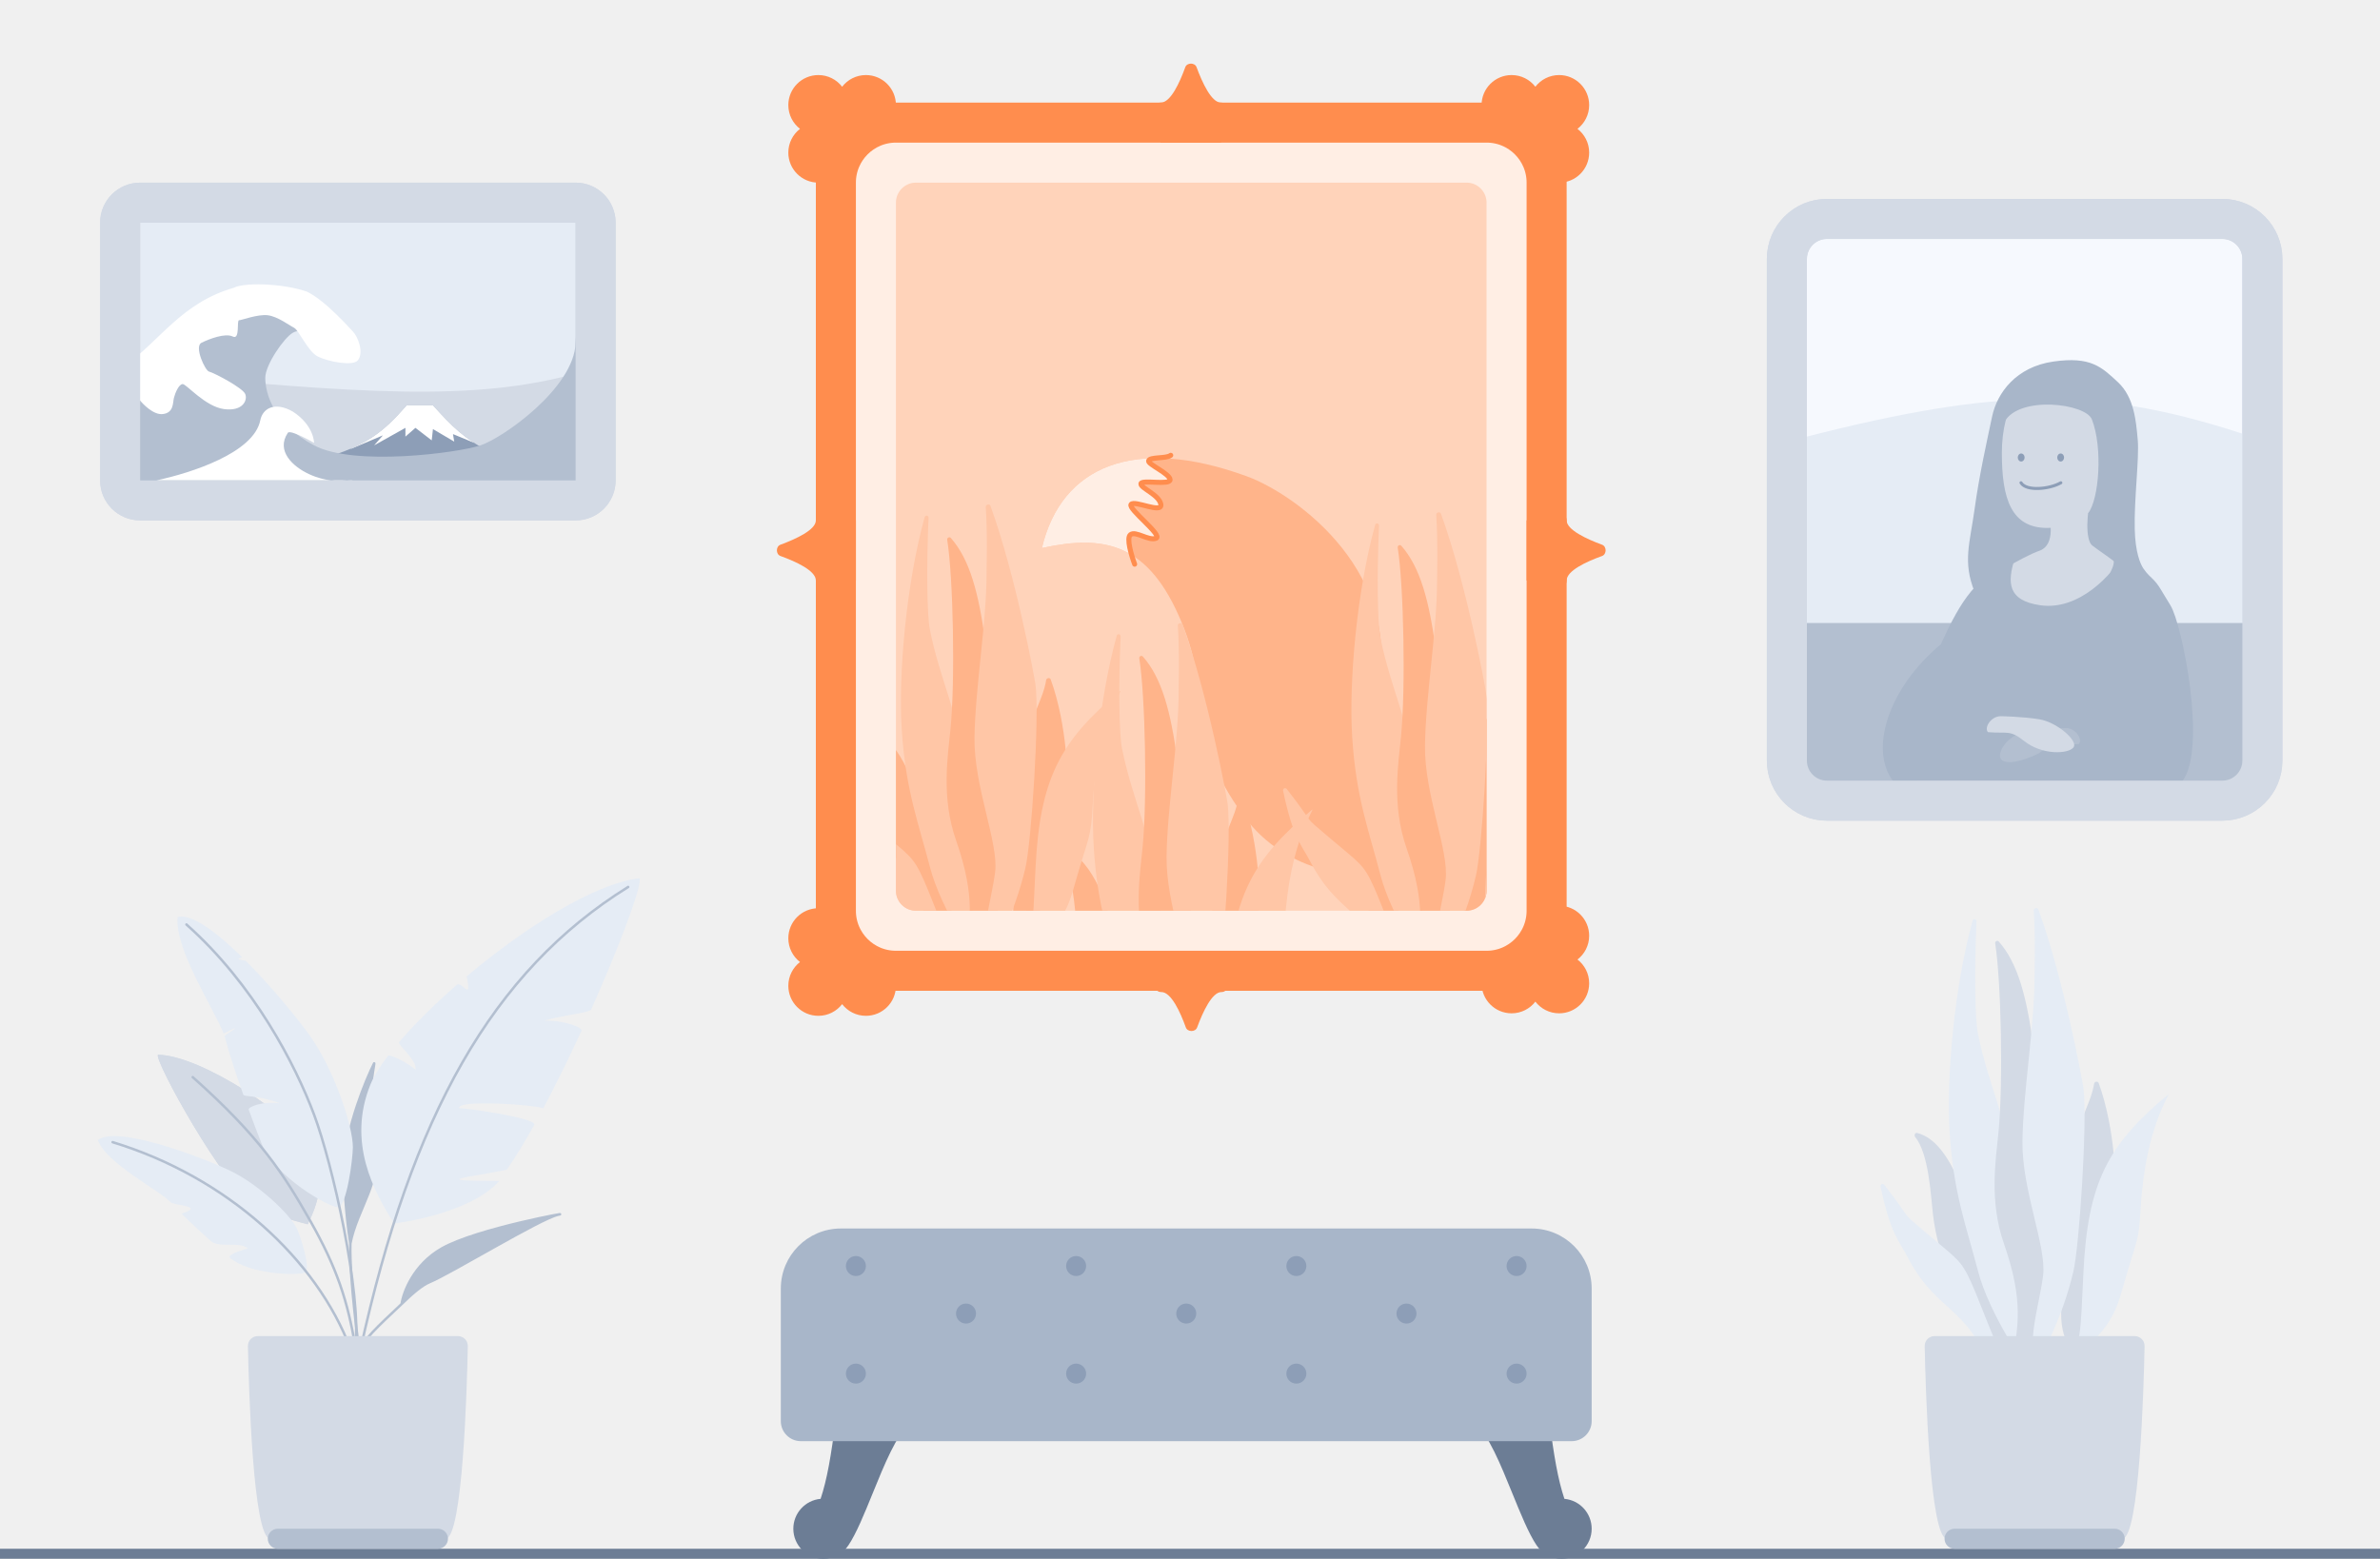
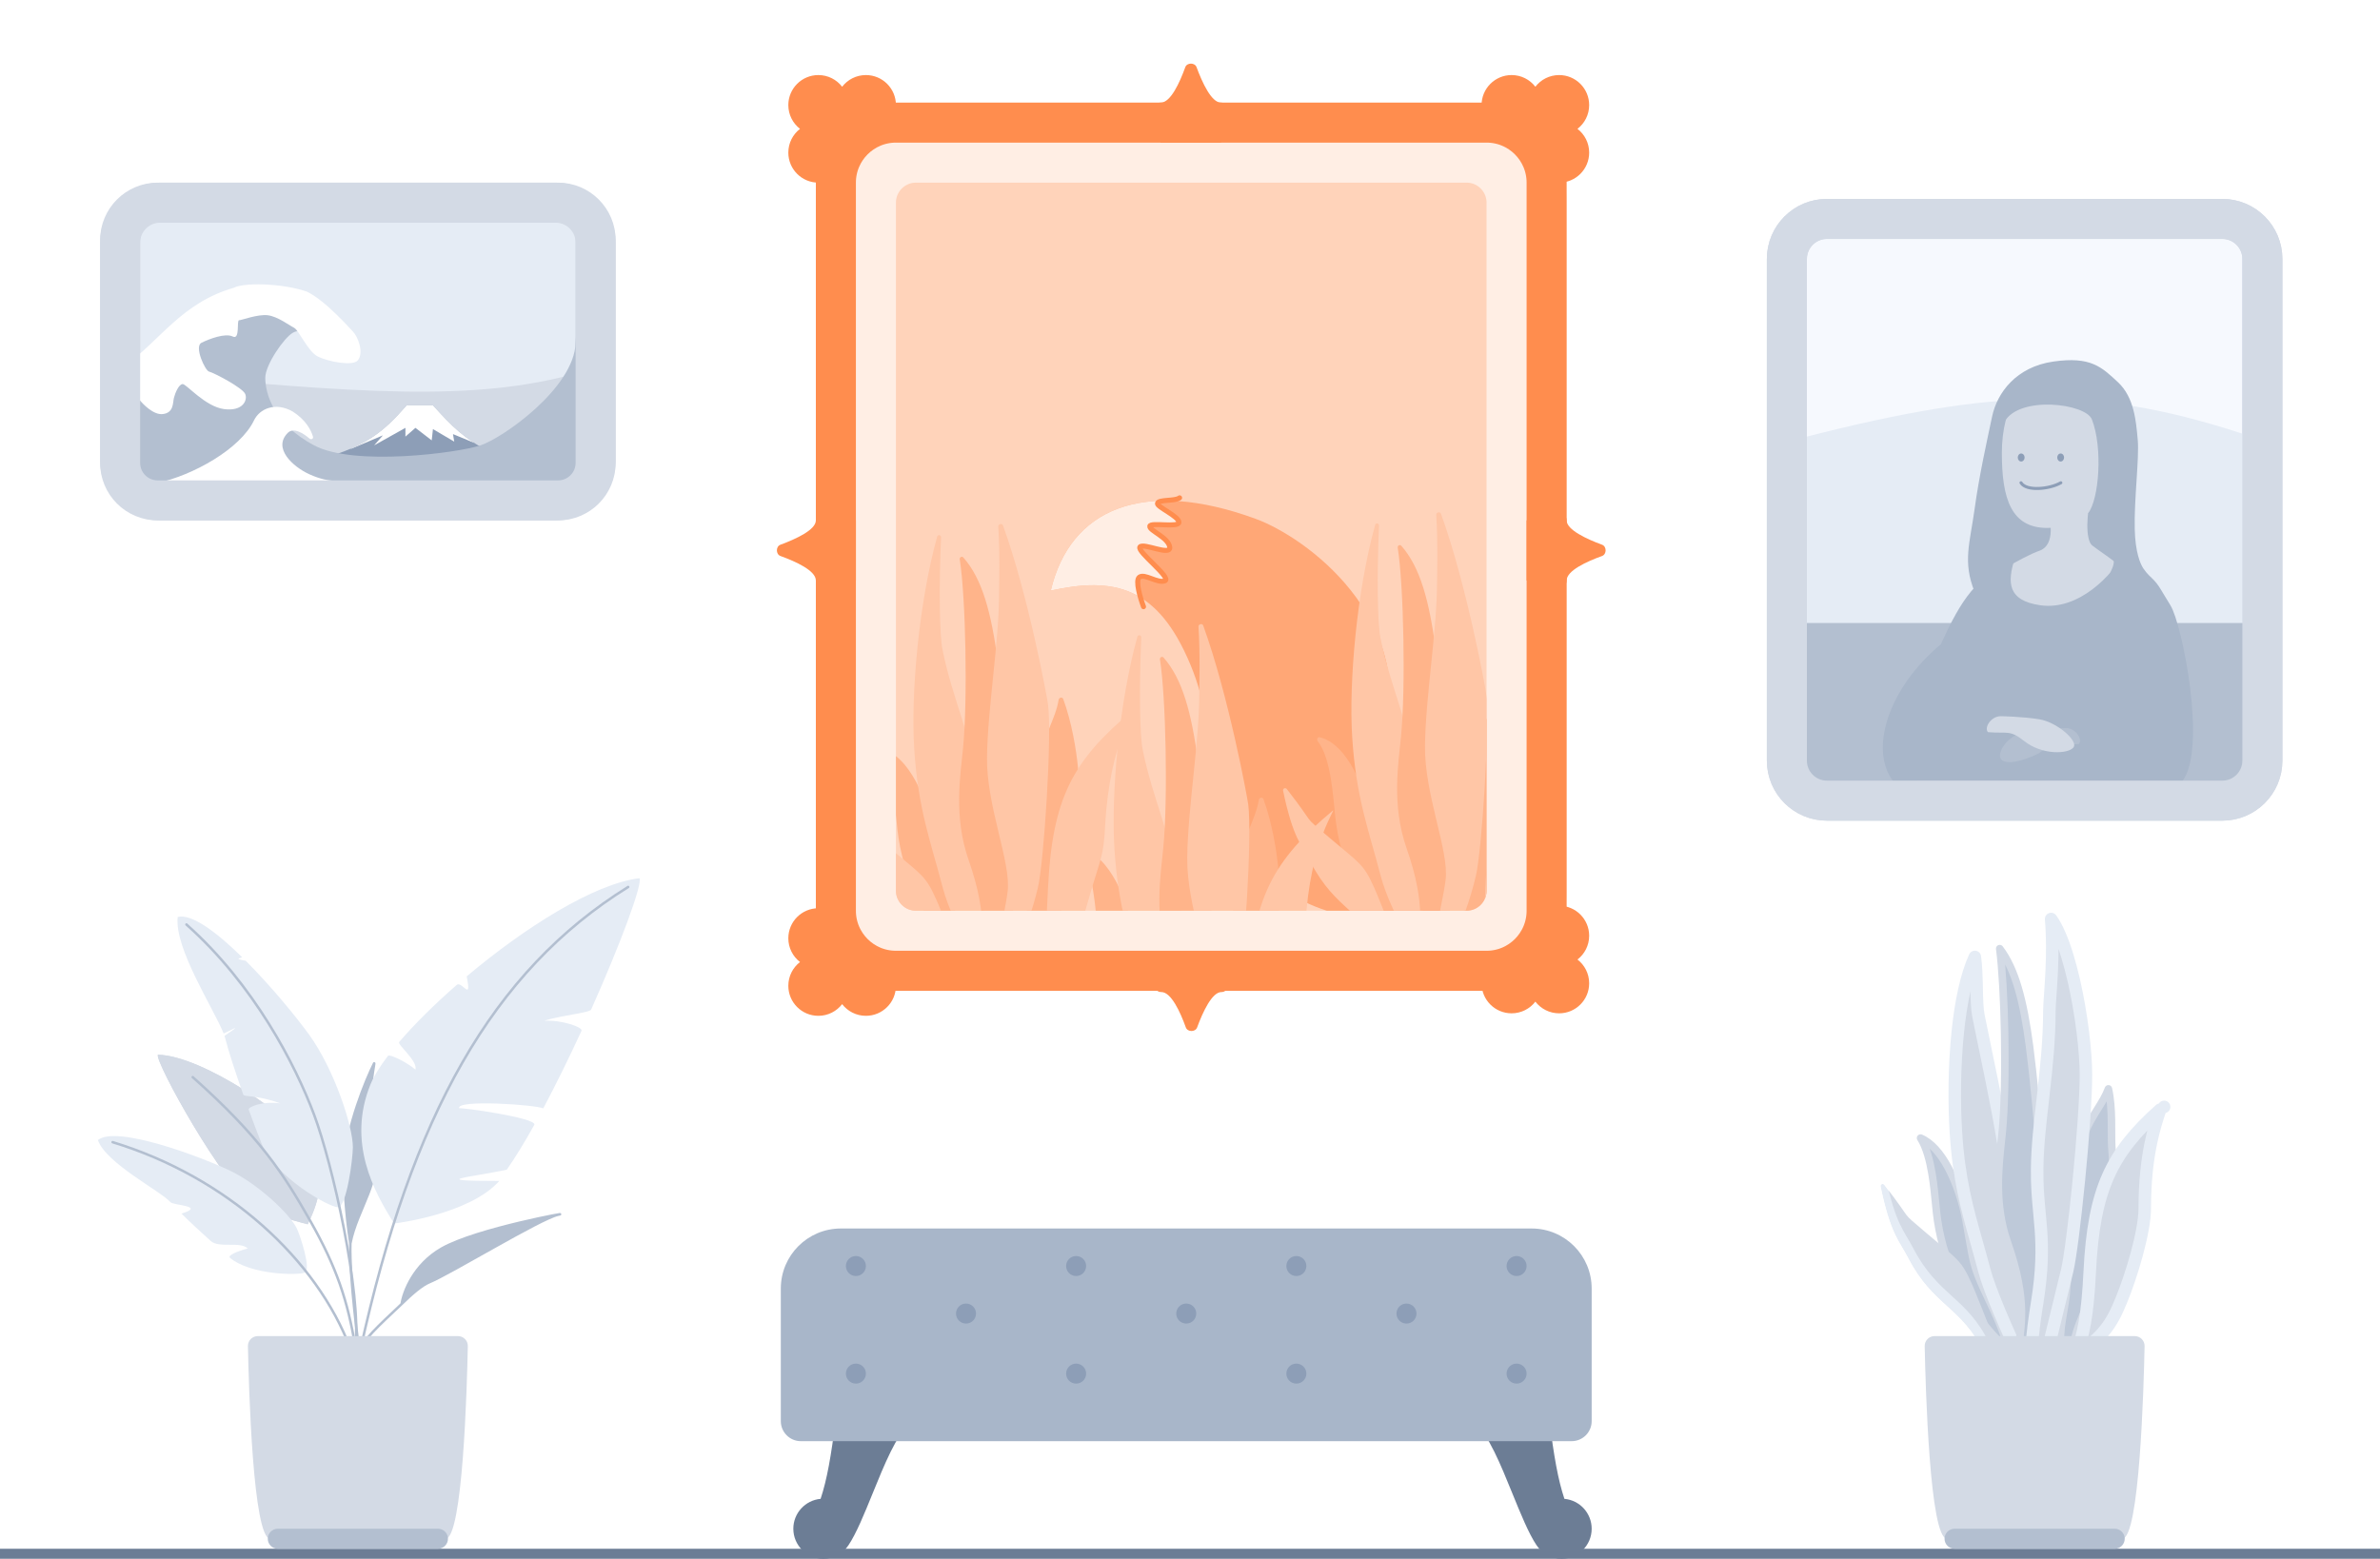
<svg xmlns="http://www.w3.org/2000/svg" width="951" height="623" viewBox="0 0 951 623" fill="none">
+   <rect width="951" height="623" fill="white" />
  <path fill-rule="evenodd" clip-rule="evenodd" d="M363.5 569L334 567C332.053 582.214 330.471 591.294 327.898 599.05C321.787 599.606 317 604.744 317 611C317 617.627 322.373 623 329 623C333.176 623 336.853 620.867 339.003 617.632L339.004 617.633C342.172 612.913 345.383 605.014 348.7 596.854C353.365 585.376 358.24 573.384 363.5 569Z" fill="#6C7D95" />
  <path fill-rule="evenodd" clip-rule="evenodd" d="M589.5 569L619 567C620.947 582.214 622.529 591.294 625.102 599.05C631.213 599.606 636 604.744 636 611C636 617.627 630.627 623 624 623C619.824 623 616.147 620.867 613.997 617.632L613.996 617.633C610.828 612.913 607.617 605.014 604.3 596.854C599.635 585.376 594.76 573.384 589.5 569Z" fill="#6C7D95" />
  <path d="M312 515C312 501.745 322.745 491 336 491H612C625.255 491 636 501.745 636 515V568C636 572.418 632.418 576 628 576H320C315.582 576 312 572.418 312 568V515Z" fill="#A8B6C9" />
  <circle cx="342" cy="506" r="4" fill="#8D9EB7" />
  <circle cx="386" cy="525" r="4" fill="#8D9EB7" />
  <circle cx="342" cy="549" r="4" fill="#8D9EB7" />
  <circle cx="606" cy="506" r="4" fill="#8D9EB7" />
  <circle cx="606" cy="549" r="4" fill="#8D9EB7" />
  <circle cx="430" cy="506" r="4" fill="#8D9EB7" />
  <circle cx="474" cy="525" r="4" fill="#8D9EB7" />
  <circle cx="430" cy="549" r="4" fill="#8D9EB7" />
  <circle cx="518" cy="506" r="4" fill="#8D9EB7" />
  <circle cx="562" cy="525" r="4" fill="#8D9EB7" />
  <circle cx="518" cy="549" r="4" fill="#8D9EB7" />
  <rect x="714" y="87.5" width="190" height="232.5" rx="16" fill="#F6F9FE" stroke="#D3DAE5" stroke-width="16" />
  <path d="M720 175C798.837 154.781 838.846 153.843 901 175V316H720V175Z" fill="#E5ECF5" />
  <rect x="720" y="249" width="181" height="67" fill="#B3BFD0" />
  <path d="M789 203.5C790.841 190 794 176 796 166.5C798 157 805.596 146.629 820.5 144.5C835.404 142.371 839.744 146.667 846.284 152.75C852.823 158.833 853.528 168.441 854.192 175.743C854.856 183.046 852.701 199.646 853 211.563C853.229 220.69 855.187 225.313 856.437 227.188C857.687 229.063 860.687 232.313 860.687 232.313L846.284 230.188L811.001 231.556L807.96 234.598C804.512 242.912 800.051 260.147 800.051 262.58C800.051 265.014 793.842 248.485 789 236.5C784.158 224.515 787.158 217 789 203.5Z" fill="#A8B6C9" />
  <path d="M866 312.5H766L788.115 243.554C790.304 236.73 794.762 230.83 800.948 227.211C805.865 224.335 811.596 221.218 815.25 220C821.25 217.5 819.43 207.93 818.125 203.875L836 198.125C833.572 204.412 833.25 215.875 836 218C842.905 223.336 851.274 227.3 852.76 235.899L866 312.5Z" fill="#D3DAE5" />
  <path d="M815.268 241.909C802 240 802.125 232.625 805 223.375C789.5 231 784 239 775.5 257.5C754 275.5 747 300 756.5 312.25H872C882 299.5 872 249.5 867.25 241.909C862.5 234.319 862.75 233.5 858 229.375C853.25 225.25 848.375 221.75 848.375 221.75C844.125 229.417 830.858 244.153 815.268 241.909Z" fill="#A8B6C9" />
  <path d="M810.037 292.25C816.912 291.125 825.537 291 825.537 291C829.412 291 832.287 295.5 830.662 297.375C822.912 298 820.309 296.598 814.625 301.125C803.759 306.263 799.125 305 799.125 302C799.125 299 803.162 293.375 810.037 292.25Z" fill="#B3BFD0" />
  <path d="M814.969 287.5C808.094 286.375 799.469 286.25 799.469 286.25C795.594 286.25 792.719 290.75 794.344 292.625C802.094 293.25 803.066 291.598 808.75 296.125C816.018 301.913 826.406 301.375 828.5 298.75C830.594 296.125 821.844 288.625 814.969 287.5Z" fill="#D3DAE5" />
  <path d="M848.235 178.312C848.235 196.792 832.237 211 818 211C803.763 211 799.899 199.556 799.899 181.076C799.899 162.596 808.219 147.76 822.456 147.76C836.693 147.76 848.235 159.832 848.235 178.312Z" fill="#D3DAE5" />
  <path d="M835.875 167.625C833.375 161.25 807 158 801 168.5L802.789 156.125L812.978 148.392L825.753 146.719L837.767 150.521L849.021 165.098L851.606 183.347L850.688 210.5L855.408 233.077C855.408 233.077 840.581 255.509 830.011 252.695C837.007 246.004 839.75 236.5 844 227.125C844 227.125 848.5 219.469 834.359 205.133C838.75 199.625 840.3 178.909 835.875 167.625Z" fill="#A8B6C9" />
  <ellipse cx="807.625" cy="182.854" rx="1.369" ry="1.604" fill="#8D9EB7" />
  <ellipse cx="823.395" cy="182.854" rx="1.369" ry="1.604" fill="#8D9EB7" />
  <path d="M808.065 192.632C807.89 192.345 807.516 192.254 807.229 192.429C806.942 192.604 806.851 192.978 807.025 193.265L808.065 192.632ZM823.777 193.477C824.069 193.31 824.17 192.939 824.003 192.647C823.837 192.355 823.465 192.254 823.173 192.421L823.777 193.477ZM807.025 193.265C807.667 194.32 808.809 194.983 810.124 195.371C811.446 195.762 813.017 195.896 814.634 195.838C817.86 195.721 821.411 194.829 823.777 193.477L823.173 192.421C821.015 193.654 817.666 194.511 814.59 194.622C813.056 194.678 811.626 194.546 810.468 194.205C809.303 193.861 808.487 193.327 808.065 192.632L807.025 193.265Z" fill="#8D9EB7" />
  <rect x="714" y="87.5" width="190" height="232.5" rx="16" stroke="#D3DAE5" stroke-width="16" />
  <rect x="342" y="57" width="268" height="323" rx="24" fill="#FFD3BA" stroke="#FFEEE4" stroke-width="32" />
  <rect x="334" y="49" width="284" height="339" rx="24" stroke="#FF8D4E" stroke-width="16" />
  <path d="M326 208C326 201.875 342 208 342 208V232C342 232 326 238.375 326 232C326 228.083 318.022 224.448 311.871 222.228C309.954 221.537 309.94 218.416 311.852 217.711C318.005 215.442 326 211.769 326 208Z" fill="#FF8D4E" />
  <path d="M626 208C626 201.875 610 208 610 208V232C610 232 626 238.375 626 232C626 228.083 633.978 224.448 640.129 222.228C642.046 221.537 642.06 218.416 640.148 217.711C633.995 215.442 626 211.769 626 208Z" fill="#FF8D4E" />
  <path d="M488.056 396.5C494.181 396.5 488.056 380.5 488.056 380.5H464.056C464.056 380.5 457.681 396.5 464.056 396.5C467.973 396.5 471.608 404.478 473.828 410.629C474.519 412.546 477.64 412.56 478.345 410.648C480.614 404.495 484.287 396.5 488.056 396.5Z" fill="#FF8D4E" />
  <path d="M487.833 41C493.958 41 487.833 57 487.833 57L463.833 57C463.833 57 457.458 41 463.833 41C467.75 41 471.385 33.022 473.605 26.871C474.297 24.954 477.417 24.94 478.122 26.852C480.391 33.005 484.065 41 487.833 41Z" fill="#FF8D4E" />
  <path fill-rule="evenodd" clip-rule="evenodd" d="M346 54C352.627 54 358 48.627 358 42C358 35.373 352.627 30 346 30C342.134 30 338.695 31.828 336.5 34.668C334.305 31.828 330.866 30 327 30C320.373 30 315 35.373 315 42C315 45.866 316.828 49.305 319.668 51.5C316.828 53.695 315 57.134 315 61C315 67.627 320.373 73 327 73C333.627 73 339 67.627 339 61C339 60.641 338.984 60.285 338.953 59.933C341.599 58.733 343.733 56.599 344.933 53.953C345.285 53.984 345.641 54 346 54Z" fill="#FF8D4E" />
  <path fill-rule="evenodd" clip-rule="evenodd" d="M604 54C597.373 54 592 48.627 592 42C592 35.373 597.373 30 604 30C607.866 30 611.305 31.828 613.5 34.668C615.695 31.828 619.134 30 623 30C629.627 30 635 35.373 635 42C635 45.866 633.172 49.305 630.332 51.5C633.172 53.695 635 57.134 635 61C635 67.627 629.627 73 623 73C616.373 73 611 67.627 611 61C611 60.641 611.016 60.285 611.047 59.933C608.401 58.733 606.267 56.599 605.067 53.953C604.715 53.984 604.359 54 604 54Z" fill="#FF8D4E" />
  <path fill-rule="evenodd" clip-rule="evenodd" d="M604 381C597.373 381 592 386.373 592 393C592 399.627 597.373 405 604 405C607.866 405 611.305 403.172 613.5 400.332C615.695 403.172 619.134 405 623 405C629.627 405 635 399.627 635 393C635 389.134 633.172 385.695 630.332 383.5C633.172 381.305 635 377.866 635 374C635 367.373 629.627 362 623 362C616.373 362 611 367.373 611 374C611 374.359 611.016 374.715 611.047 375.067C608.401 376.267 606.267 378.401 605.067 381.047C604.715 381.016 604.359 381 604 381Z" fill="#FF8D4E" />
  <path fill-rule="evenodd" clip-rule="evenodd" d="M346 382C352.627 382 358 387.373 358 394C358 400.627 352.627 406 346 406C342.134 406 338.695 404.172 336.5 401.332C334.305 404.172 330.866 406 327 406C320.373 406 315 400.627 315 394C315 390.134 316.828 386.695 319.668 384.5C316.828 382.305 315 378.866 315 375C315 368.373 320.373 363 327 363C333.627 363 339 368.373 339 375C339 375.359 338.984 375.715 338.953 376.067C341.599 377.267 343.733 379.401 344.933 382.047C345.285 382.016 345.641 382 346 382Z" fill="#FF8D4E" />
-   <rect x="48" y="81" width="190" height="119" rx="8" fill="#E5ECF5" stroke="#D3DAE5" stroke-width="16" />
+   <rect x="48" y="81" width="190" height="119" rx="16" fill="#E5ECF5" stroke="#D3DAE5" stroke-width="16" />
  <path d="M56 149C142.932 157.133 189.638 160.804 231 149V192H56V149Z" fill="#D3DAE5" />
  <path d="M162.5 162C153.018 172.909 146.644 177.419 133 182V185H197L196.5 181C185.259 175.278 180.786 170.565 173 162H162.5Z" fill="#8D9EB7" />
  <mask id="mask0" mask-type="alpha" maskUnits="userSpaceOnUse" x="133" y="162" width="64" height="23">
    <path d="M162.5 162C153.018 172.909 146.644 177.419 133 182V185H197L196.5 181C185.259 175.278 180.786 170.565 173 162H162.5Z" fill="#8D9EB7" />
  </mask>
  <g mask="url(#mask0)">
    <path d="M153 174L140 179.5L161.5 160.5H174L189.5 177L181 173.5L181.5 176.5L173 171.5L172.5 176L166 171L162 174.5V171L149.5 178L153 174Z" fill="white" />
  </g>
  <path d="M106 116.5C89.2 118.1 65.333 136.167 55.5 145L52.5 196.5H238.5V145C235.833 136.333 230.4 122.6 230 137C229.5 155 201 175 192 178C183 181 141.5 186.5 125.5 178C109.5 169.5 106 157.5 106 151C106 145.8 113.5 135 117 133C120.5 131 123.395 134.053 125.5 137C128 140.5 127.5 140 135.5 140C141.9 140 139.167 135 138 130C134.333 124.833 122.8 114.9 106 116.5Z" fill="#B3BFD0" />
  <path d="M65 165.5C61.4 165.9 57.167 161.667 55.5 159.5L49.5 146.5C64 136.167 72.5 121 93.5 115C97 113 112 113 122.5 116.5C130 120 140.151 131.651 141 132.5C143 134.5 145.5 140.875 143 144C141 146.5 131 144.5 127 142.5C123 140.5 119.5 132 117.5 131C115.5 130 111 126.5 107 126C103 125.5 96.5 128 95.5 128C94.5 128 96 136 93 134.5C90 133 83.5 135.5 80.5 137C77.5 138.5 81.966 148.117 83.5 148.5C85.5 149 97 155 98 157.5C99 160 97 164.5 89.5 163.5C82 162.5 74.5 153.5 73 153.5C71.5 153.5 70 157 69.5 159C69 161 69.5 165 65 165.5Z" fill="white" />
-   <path d="M62.5 192C76.5 189 101.407 180.967 104 168C105 163 110 160.5 117 164.5C125.5 170 125.5 177 125.5 177C125.5 177 116 171.5 115 173C110.192 180.212 117 186.5 123.5 189.5C126.851 191.046 129.82 191.731 132.337 192H138.634C139.69 191.924 140.487 191.872 141 192H138.634C137.075 192.113 134.949 192.28 132.337 192H62.5Z" fill="white" />
-   <rect x="48" y="81" width="190" height="119" rx="8" stroke="#D3DAE5" stroke-width="16" />
+   <path d="M101.5 168C96 179.5 77 190 63 193L139 192.5C137.5 191.5 132.681 193.737 123.5 189.5C117 186.5 108.871 179.129 115 173C117.366 170.634 121.331 173.294 123.652 175.267C124.344 175.855 125.312 175.38 125.056 174.509C124.312 171.976 122.322 167.944 117 164.5C110 160.5 103.7 163.4 101.5 168Z" fill="white" />
+   <rect x="48" y="81" width="190" height="119" rx="15" stroke="#D3DAE5" stroke-width="16" />
  <rect y="619" width="951" height="4" fill="#6C7D95" />
  <path d="M149.5 425C146.299 431.403 138.5 450 137.5 466C137.311 469.016 138 484.5 140 497C142.5 483.5 153.424 470.617 149 458.5C144.886 447.232 150 424 149.5 425Z" fill="#B3BFD0" />
  <path d="M143.5 539.5C143.5 539.5 139.562 511 140 497M140 497C138 484.5 137.311 469.016 137.5 466C138.5 450 146.299 431.403 149.5 425C150 424 144.886 447.232 149 458.5C153.424 470.617 142.5 483.5 140 497Z" stroke="#B3BFD0" stroke-linecap="round" stroke-linejoin="round" />
  <path d="M157.5 489C149.167 476 138.744 456.396 148 433.5C149.331 430.209 151.749 426.3 155.017 422C155.647 421.171 162.5 424.5 166 427.5C167 424 158.629 417.483 159.5 416.466C165.681 409.253 173.715 401.303 182.666 393.5C185 392.5 188.5 400.5 186.5 390.214C209.465 370.862 237.332 353.202 255.5 351C256.888 353.081 248.074 376.9 236.209 403.5C235.617 404.827 223 406 217.5 408C224 407.5 233.048 410.496 232.355 412C227.472 422.596 222.234 433.312 217.076 443C214.047 441.532 181.953 439.344 183.493 442.983C183.562 442.468 214.063 446.679 213.538 449.5C209.696 456.398 205.955 462.562 202.5 467.5C188.5 470.5 169.5 472 199.5 472C187.5 485.5 157.5 489 157.5 489Z" fill="#E5ECF5" />
  <path d="M124.651 459.178C118.242 447.216 80.709 421.746 63.082 421.564C61.77 424.139 89.227 473.941 101.601 481.996C106.495 485.183 122.961 489.315 122.961 489.315C126.576 481.895 130.896 470.832 124.651 459.178Z" fill="#D3DAE5" />
  <path d="M124.651 459.178C118.242 447.216 80.709 421.746 63.082 421.564C61.77 424.139 89.227 473.941 101.601 481.996C106.495 485.183 122.961 489.315 122.961 489.315C126.576 481.895 130.896 470.832 124.651 459.178Z" fill="#D3DAE5" />
  <path d="M135 482.5C131.5 482.5 109.9 470.5 104.5 457C103.133 453.582 101.299 448.763 99.376 443.5C99.016 442.514 104.5 440 112 441C102.5 437.5 97.573 438.505 97.217 437.5C94.209 429.012 91.328 420.313 90 415C89.923 414.694 89.823 414.36 89.7 414C99.376 407.5 89.469 413.352 89.329 413C85.452 403.201 69.607 379.033 71 366.5C76.575 365.046 86.614 372.638 96.675 382.5C97 383 92.5 383 98.189 384C108.37 394.201 118.345 406.381 123.5 413.5C133.462 427.257 141 450 141 458.5C141 463.028 138.5 482.5 135 482.5Z" fill="#E5ECF5" />
  <path d="M68.147 480.507C64.173 476.011 42.325 464.954 39.119 455.657C46.424 449.677 79.585 462.048 91.724 467.788C103.241 473.233 115.868 485.367 118.565 490.889C120.001 493.831 124.384 507.359 121.871 508.586C119.358 509.813 100.042 509.589 91.882 502.711C90.781 501.783 95 500 99 499C96 496 87.552 499 84.214 496C80.262 492.449 75.934 488.436 72.5 485.039C82.5 482 69.262 481.768 68.147 480.507Z" fill="#E5ECF5" />
  <path d="M251 354.5C196.559 388.346 164.5 446 144 539.5" stroke="#B3BFD0" stroke-linecap="round" stroke-linejoin="round" />
  <path d="M142 538.5C144.5 516.667 132.812 465 125.5 445.5C118 425.5 101.5 393.5 74.5 369.5" stroke="#B3BFD0" stroke-linecap="round" stroke-linejoin="round" />
  <path d="M142 538.5C139 520 134.5 506.5 124 488C113.457 469.424 104 454.5 77 430.5" stroke="#B3BFD0" stroke-linecap="round" stroke-linejoin="round" />
  <path d="M45 456.5C91 470.5 126.664 503.56 140 539" stroke="#B3BFD0" stroke-linecap="round" stroke-linejoin="round" />
  <path d="M223 485.5C216 487 180 509 171.5 512.5C168.706 513.651 164.69 517.036 160.5 521.157C161.167 516.438 165.3 505.4 176.5 499C190.5 491 230 484 223 485.5Z" fill="#B3BFD0" />
  <path d="M144.5 538.5C145.482 534.687 156.31 525.279 160.5 521.157M160.5 521.157C164.69 517.036 168.706 513.651 171.5 512.5C180 509 216 487 223 485.5C230 484 190.5 491 176.5 499C165.3 505.4 161.167 516.438 160.5 521.157Z" stroke="#B3BFD0" stroke-linecap="round" stroke-linejoin="round" />
  <path d="M99.069 538.012C99.025 535.784 100.821 534 103.05 534H182.95C185.179 534 186.976 535.784 186.931 538.012C186.604 554.35 184.923 615 178 615C170 615 116 615 108 615C101.078 615 99.396 554.35 99.069 538.012Z" fill="#D3DAE5" />
  <rect x="107" y="611" width="72" height="8" rx="4" fill="#B3BFD0" />
-   <path d="M837.08 519.013C831.239 530.567 832.001 534.503 834.287 543.644H829.716C822.666 533.069 823.254 526.611 824.108 517.223L824.13 516.982C825.018 507.206 825.653 475.084 828.447 459.848C830.849 446.743 835.506 440.965 836.762 433.141C836.908 432.23 838.269 431.997 838.587 432.863C842.023 442.222 843.774 453.147 844.444 459.848C845.205 467.466 845.879 501.605 837.08 519.013Z" fill="#D3DAE5" />
-   <path d="M765.271 454.422C770.724 461.197 771.478 477.519 772.328 484.987C774.407 503.229 782.568 524.15 803.815 543.073C804.831 535.709 797.239 521.654 793.785 513.935C789.469 504.285 789.849 502.762 787.056 487.526C784.476 473.455 777.131 455.485 766.021 452.82C765.197 452.623 764.74 453.761 765.271 454.422Z" fill="#D3DAE5" />
-   <path d="M779.057 452.865C777.649 430.812 780.902 394.345 788.214 367.996C788.481 367.033 789.817 367.275 789.773 368.273C788.886 388.415 789.175 407.283 790.325 413.034C794.388 433.349 802.037 447.279 805.084 470.64C807.522 489.329 805.084 521.806 809.909 546.691C809.909 546.691 794.896 525.488 790.325 507.84C785.754 490.192 780.61 477.196 779.057 452.865Z" fill="#E5ECF5" />
-   <path d="M812.449 417.95C809.839 398.226 806.206 384.844 798.674 376.311C798.115 375.677 797.101 376.216 797.234 377.051C799.629 392.089 800.456 433.032 798.558 452.484C797.488 463.453 794.745 479.979 800.768 497.176C808.954 520.546 805.847 530.821 804.831 540.343C804.831 540.343 815.496 540.343 818.162 521.172C820.828 502 815.331 439.735 812.449 417.95Z" fill="#D3DAE5" />
-   <path d="M832.509 434.963C832.181 432.413 824.712 391.636 814.515 363.482C814.169 362.527 812.559 362.933 812.629 363.946C813.358 374.549 812.957 387.78 812.957 390.526C812.957 409.952 808.386 436.614 808.132 456.166C807.878 475.719 817.782 498.064 816.385 509.745C814.988 521.426 809.148 537.804 814.227 547.199C817.02 537.381 823.622 528.408 828.446 508.348C830.857 498.325 834.16 447.787 832.509 434.963Z" fill="#E5ECF5" />
-   <path d="M848.507 513.681C845.841 522.985 843.936 531.71 825.399 545.168C831.621 538.853 831.305 533.218 832.509 508.348C834.245 472.513 842.325 457.49 866.282 437.503C867.882 436.359 857.159 449.959 855.363 483.21C854.636 496.654 853.71 495.521 848.507 513.681Z" fill="#E5ECF5" />
-   <path d="M751.435 474.203C755.439 493.366 758.768 495.722 762.425 502.762C772.582 522.314 783.656 521.985 792.96 540.978C802.264 559.971 801.467 544.66 801.467 544.66C797.488 538.142 791.271 520.638 787.818 512.919C783.501 503.27 781.978 503.27 769.789 492.859C758.218 482.975 765.413 489.569 752.918 473.532C752.369 472.827 751.252 473.329 751.435 474.203Z" fill="#E5ECF5" />
-   <path d="M769.07 538.013C769.025 535.785 770.822 534.001 773.05 534.001H852.951C855.179 534.001 856.976 535.785 856.931 538.013C856.604 554.351 854.923 615.001 848 615.001C840 615.001 786 615.001 778 615.001C771.078 615.001 769.397 554.351 769.07 538.013Z" fill="#D3DAE5" />
+   <path d="M826.535 547.144H828.436C826.856 538.068 830.275 529.149 835.741 518.336C840.006 509.9 842.27 497.253 843.353 485.62C844.434 474.017 844.319 463.68 843.951 459.998C843.72 457.693 843.72 454.863 843.72 451.858C843.72 450.402 843.72 448.904 843.693 447.406C843.622 443.352 843.366 439.144 842.473 435.186C841.448 437.988 839.822 440.592 838.163 443.25C837.744 443.921 837.323 444.595 836.909 445.277C834.482 449.273 832.077 453.817 830.922 460.119C828.865 471.34 827.443 491.764 826.477 505.634C826.139 510.491 825.857 514.544 825.623 517.118C825.419 519.361 825.011 521.704 824.605 524.042C824.566 524.262 824.528 524.482 824.49 524.701C824.043 527.284 823.614 529.877 823.428 532.49C823.074 537.454 823.605 542.389 826.535 547.144Z" fill="#BEC9D9" stroke="#D3DAE5" stroke-width="3" stroke-linecap="round" stroke-linejoin="round" />
+   <path d="M773.818 484.817C773.701 483.784 773.583 482.553 773.452 481.185C773.122 477.741 772.709 473.425 772.005 469.198C771.14 464.011 769.793 458.606 767.415 454.851C771.611 456.603 775.341 460.899 778.417 466.607C781.873 473.023 784.312 480.876 785.58 487.797C786.12 490.743 786.542 493.182 786.904 495.272C788.401 503.933 788.864 506.608 792.416 514.547C793.039 515.941 793.776 517.498 794.565 519.165C796.024 522.249 797.66 525.707 799.087 529.204C800.175 531.871 801.108 534.487 801.707 536.865C801.953 537.841 802.137 538.757 802.255 539.605C783.203 521.58 775.773 501.973 773.818 484.817Z" fill="#BEC9D9" stroke="#D3DAE5" stroke-width="3" stroke-linecap="round" stroke-linejoin="round" />
+   <path d="M781.552 452.706C780.821 441.261 780.851 426.239 782.317 412.211C783.539 400.511 785.732 389.834 789.114 382.469C789.559 385.992 789.709 389.595 789.793 393.036C789.812 393.829 789.828 394.621 789.843 395.406C789.922 399.411 789.997 403.229 790.549 405.99C791.469 410.589 792.432 415.234 793.408 419.938C796.761 436.103 800.256 452.953 802.605 470.963C803.046 474.342 803.643 479.086 804.355 484.736C806.837 504.446 810.709 535.192 814.171 557.555C812.53 554.164 810.731 550.403 808.89 546.477C802.14 532.084 794.961 515.768 792.745 507.214C791.732 503.301 790.699 499.638 789.687 496.052C786.082 483.275 782.749 471.461 781.552 452.706Z" fill="#D3DAE5" stroke="#E5ECF5" stroke-width="5" stroke-linecap="round" stroke-linejoin="round" />
+   <path d="M810.961 418.147C808.539 399.836 805.263 387.36 799.048 379.138C800.077 387.104 800.762 399.903 801.005 413.085C801.275 427.65 801.008 442.817 800.051 452.63C799.934 453.83 799.798 455.09 799.656 456.403C798.49 467.222 796.931 481.685 802.183 496.68C806.321 508.492 807.627 517.062 807.75 523.926C807.84 528.962 807.283 533.102 806.789 536.781C806.712 537.352 806.637 537.911 806.566 538.461C807.393 538.173 808.444 537.667 809.56 536.775C812.187 534.676 815.381 530.274 816.676 520.965C817.984 511.563 817.293 491.369 815.889 470.642C814.489 449.979 812.397 429 810.961 418.147Z" fill="#BEC9D9" stroke="#D3DAE5" stroke-width="3" stroke-linecap="round" stroke-linejoin="round" />
+   <path d="M829.37 541.236C832.526 534.516 834.212 524.847 835.006 508.469C835.814 491.795 837.998 479.916 842.409 470.011C846.728 460.309 853.27 452.303 863.156 443.491C860.981 449.965 857 461.848 857 483C857 487.649 855.666 494.415 853.783 501.333C851.915 508.196 849.573 514.971 847.688 519.548C845.944 523.784 844.071 528.197 840.298 532.55C837.766 535.473 834.318 538.43 829.37 541.236ZM864.748 442.396C864.748 442.396 864.745 442.397 864.738 442.397C864.745 442.396 864.749 442.396 864.748 442.396ZM819.837 387.724C820.111 381.555 820.199 374.38 819.588 367.304C819.6 367.321 819.613 367.339 819.625 367.357C820.771 368.967 821.897 371.054 822.981 373.545C825.151 378.529 827.054 384.891 828.625 391.722C831.77 405.394 833.5 420.552 833.5 429.5C833.5 438.865 832.226 455.962 830.639 472.045C829.047 488.182 827.172 502.954 826.015 507.764C822.05 524.249 816.898 545.212 813.645 557.587C812.766 555.005 812.158 552.179 811.865 548.763C811.316 542.368 811.866 533.83 813.968 520.901C816.115 507.688 816.055 499.004 815.483 491.15C815.318 488.893 815.116 486.74 814.914 484.592C814.411 479.238 813.911 473.909 814 467.032C814.116 458.074 815.166 448.904 816.274 439.224C816.356 438.506 816.439 437.786 816.521 437.062C817.711 426.626 818.884 415.638 818.884 404C818.884 402.738 819.03 400.634 819.23 397.772L819.231 397.763C819.428 394.953 819.668 391.516 819.837 387.724Z" fill="#D3DAE5" stroke="#E5ECF5" stroke-width="5" stroke-linecap="round" stroke-linejoin="round" />
+   <mask id="mask1" mask-type="alpha" maskUnits="userSpaceOnUse" x="751" y="473" width="51" height="78">
+     <path d="M751.434 474.203C755.439 493.366 758.768 495.722 762.425 502.762C772.582 522.314 783.655 521.985 792.959 540.978C802.264 559.971 801.466 544.66 801.466 544.66C797.488 538.142 791.271 520.638 787.817 512.919C783.501 503.27 781.977 503.27 769.789 492.859C758.217 482.975 765.413 489.569 752.917 473.532C752.368 472.827 751.251 473.329 751.434 474.203Z" fill="#D3DAE5" />
+   </mask>
+   <g mask="url(#mask1)">
+     <path d="M751.434 474.203C755.439 493.366 758.768 495.722 762.425 502.762C772.582 522.314 783.655 521.985 792.959 540.978C802.264 559.971 801.466 544.66 801.466 544.66C797.488 538.142 791.271 520.638 787.817 512.919C783.501 503.27 781.977 503.27 769.789 492.859C758.217 482.975 765.413 489.569 752.917 473.532C752.368 472.827 751.251 473.329 751.434 474.203Z" fill="#E5ECF5" />
+     <path d="M753.434 470.203C757.439 489.366 760.768 491.722 764.425 498.762C774.582 518.314 785.655 517.985 794.959 536.978C804.264 555.971 803.466 540.66 803.466 540.66C799.488 534.142 793.271 516.638 789.817 508.919C785.501 499.27 783.977 499.27 771.789 488.859C760.217 478.975 767.413 485.569 754.917 469.532C754.368 468.827 753.251 469.329 753.434 470.203Z" fill="#D3DAE5" />
+   </g>
+   <path d="M769.069 538.013C769.024 535.785 770.821 534.001 773.05 534.001H852.95C855.179 534.001 856.976 535.785 856.931 538.013C856.604 554.351 854.923 615.001 848 615.001C840 615.001 786 615.001 778 615.001C771.078 615.001 769.396 554.351 769.069 538.013Z" fill="#D3DAE5" />
  <rect x="777" y="611.001" width="72" height="8" rx="4" fill="#B3BFD0" />
  <g clip-path="url(#clip0)">
-     <path d="M496.942 326.07C514.252 349.769 542.653 351.319 560.99 351.425C563.935 353.195 572.05 353.571 573.295 350.16C579.953 331.921 582.354 330.003 567.296 332.125C551.314 334.378 540.358 314.834 549.652 279.081C562.514 229.597 517.94 197.588 498.23 190.377C453.201 173.902 424.057 186.299 416.329 219.034C441.364 213.534 459.04 217.081 472.172 248.768C484.898 279.475 472.917 293.176 496.942 326.07Z" fill="#FFB48A" />
-     <mask id="mask1" mask-type="alpha" maskUnits="userSpaceOnUse" x="395" y="176" width="199" height="214">
-       <path d="M469.359 335.245C478.625 370.738 533.58 386.386 551.917 386.492C554.862 388.261 562.084 388.152 567.411 373.561C574.069 355.322 569.568 368.361 561.412 355.527C551.522 339.964 540.359 326.239 552.763 278.517C565.217 230.607 517.94 197.588 498.23 190.377C453.201 173.902 424.057 186.299 416.329 219.033C441.364 213.534 459.04 217.081 472.172 248.768C484.898 279.475 459.907 299.035 469.359 335.245Z" fill="#FFB48A" />
+     <path d="M500.485 343.07C517.794 366.769 546.195 368.319 564.533 368.425C567.478 370.195 575.592 370.571 576.837 367.16C583.496 348.921 585.896 347.003 570.838 349.125C554.856 351.378 543.901 331.834 553.194 296.081C566.057 246.597 521.483 214.588 501.773 207.377C456.743 190.902 427.6 203.299 419.872 236.034C444.907 230.534 462.582 234.081 475.714 265.768C488.441 296.475 476.46 310.176 500.485 343.07Z" fill="#FFA776" />
+     <mask id="mask2" mask-type="alpha" maskUnits="userSpaceOnUse" x="399" y="193" width="199" height="214">
+       <path d="M472.902 352.245C482.167 387.738 537.122 403.386 555.46 403.492C558.405 405.261 565.627 405.152 570.953 390.561C577.612 372.322 573.11 385.361 564.954 372.527C555.065 356.964 543.901 343.239 556.306 295.517C568.759 247.607 521.482 214.588 501.773 207.377C456.743 190.902 427.6 203.299 419.872 236.033C444.907 230.534 462.582 234.081 475.714 265.768C488.44 296.475 463.449 316.035 472.902 352.245Z" fill="#DB6B2C" />
    </mask>
-     <g mask="url(#mask1)">
-       <path d="M413.215 223.133L418.146 197.574L440.235 181.802L467.821 182.035C466.034 183.484 459.22 182.569 458.971 184.301C458.773 185.687 467.513 189.427 467.558 191.785C467.603 194.143 456.147 191.663 455.899 193.395C455.65 195.127 463.266 197.815 463.869 201.674C464.472 205.532 453.34 199.87 451.969 201.672C450.599 203.473 464.927 214.095 461.926 215.212C458.926 216.329 453.864 212.132 451.721 213.762C450.007 215.067 452.128 222.166 453.402 225.552L413.215 223.133Z" fill="#FFEEE4" />
+     <g mask="url(#mask2)">
+       <path d="M416.758 240.133L421.688 214.574L443.778 198.802L471.363 199.035C469.577 200.484 462.762 199.569 462.514 201.301C462.315 202.687 471.056 206.427 471.1 208.785C471.145 211.143 459.69 208.663 459.441 210.395C459.192 212.127 466.809 214.815 467.412 218.674C468.015 222.532 456.883 216.87 455.512 218.672C454.141 220.473 468.469 231.095 465.469 232.212C462.469 233.329 457.406 229.132 455.264 230.762C453.55 232.067 455.67 239.166 456.945 242.552L416.758 240.133Z" fill="#FFEEE4" />
    </g>
-     <path d="M453.385 225.486C452.11 222.1 449.99 215.001 451.704 213.697C453.846 212.066 458.909 216.264 461.909 215.147C464.909 214.03 450.581 203.408 451.952 201.606C453.323 199.804 464.455 205.466 463.852 201.608C463.249 197.75 455.632 195.062 455.881 193.329C456.13 191.597 467.585 194.077 467.54 191.719C467.496 189.361 458.755 185.622 458.954 184.236C459.202 182.503 466.017 183.418 467.803 181.97" stroke="#FF8D4E" stroke-width="2" stroke-linecap="round" />
+     <path d="M456.927 242.486C455.653 239.1 453.532 232.001 455.246 230.697C457.389 229.066 462.451 233.264 465.452 232.147C468.452 231.03 454.124 220.408 455.494 218.606C456.865 216.804 467.997 222.466 467.394 218.608C466.791 214.75 459.175 212.062 459.424 210.329C459.672 208.597 471.128 211.077 471.083 208.719C471.038 206.361 462.298 202.622 462.496 201.236C462.745 199.503 469.559 200.418 471.346 198.97" stroke="#FF8D4E" stroke-width="2" stroke-linecap="round" />
    <path d="M598.34 360.836C592.5 372.389 593.262 376.325 595.547 385.467H590.977C583.927 374.892 584.514 368.433 585.368 359.045L585.39 358.804C586.279 349.028 586.914 316.906 589.707 301.671C592.11 288.565 596.767 282.787 598.022 274.963C598.168 274.052 599.53 273.819 599.847 274.685C603.284 284.045 605.034 294.97 605.704 301.671C606.466 309.289 607.14 343.428 598.34 360.836Z" fill="#FFB48A" />
    <path d="M526.532 296.244C531.984 303.02 532.738 319.342 533.589 326.809C535.667 345.051 543.829 365.972 565.076 384.895C566.092 377.531 558.499 363.476 555.046 355.757C550.729 346.108 551.11 344.584 548.317 329.349C545.737 315.277 538.392 297.307 527.282 294.643C526.458 294.445 526.001 295.583 526.532 296.244Z" fill="#FFB48A" />
    <path d="M540.318 294.688C538.91 272.635 542.162 236.168 549.475 209.818C549.742 208.855 551.078 209.097 551.034 210.096C550.146 230.237 550.435 249.105 551.586 254.857C555.649 275.171 563.298 289.101 566.345 312.462C568.783 331.151 566.345 363.629 571.17 388.514C571.17 388.514 556.157 367.311 551.586 349.663C547.015 332.015 541.871 319.018 540.318 294.688Z" fill="#FFC6A6" />
    <path d="M573.71 259.773C571.1 240.048 567.467 226.666 559.935 218.133C559.375 217.499 558.362 218.038 558.495 218.873C560.89 233.911 561.717 274.855 559.819 294.307C558.749 305.275 556.006 321.801 562.029 338.998C570.215 362.369 567.108 372.643 566.092 382.165C566.092 382.165 576.757 382.165 579.423 362.994C582.089 343.823 576.592 281.557 573.71 259.773Z" fill="#FFB48A" />
    <path d="M593.77 276.786C593.442 274.236 585.973 233.459 575.776 205.304C575.43 204.349 573.82 204.755 573.89 205.768C574.619 216.371 574.218 229.602 574.218 232.349C574.218 251.774 569.647 278.436 569.393 297.989C569.139 317.541 579.042 339.887 577.646 351.567C576.249 363.248 570.409 379.626 575.487 389.021C578.281 379.203 584.883 370.231 589.707 350.171C592.118 340.147 595.421 289.609 593.77 276.786Z" fill="#FFC6A6" />
    <path d="M609.767 355.503C607.102 364.807 605.197 373.532 586.66 386.99C592.882 380.675 592.565 375.04 593.77 350.171C595.506 314.336 603.586 299.313 627.542 279.325C629.143 278.182 618.42 291.781 616.623 325.032C615.897 338.477 614.97 337.343 609.767 355.503Z" fill="#FFC6A6" />
    <path d="M512.695 316.026C516.7 335.188 520.029 337.545 523.686 344.584C533.843 364.137 544.917 363.807 554.221 382.8C563.525 401.794 562.727 386.482 562.727 386.482C558.749 379.965 552.532 362.461 549.079 354.741C544.762 345.092 543.238 345.092 531.05 334.681C519.479 324.797 526.674 331.392 514.179 315.355C513.629 314.65 512.513 315.151 512.695 316.026Z" fill="#FFC6A6" />
-     <path d="M495.084 405.118C489.243 416.672 490.005 420.607 492.29 429.749H487.72C480.67 419.174 481.257 412.716 482.111 403.327L482.133 403.086C483.022 393.31 483.657 361.189 486.451 345.953C488.853 332.848 493.51 327.07 494.765 319.245C494.912 318.335 496.273 318.102 496.591 318.967C500.027 328.327 501.777 339.252 502.448 345.953C503.209 353.571 503.883 387.71 495.084 405.118Z" fill="#FFB48A" />
-     <path d="M423.275 340.526C428.728 347.302 429.481 363.624 430.332 371.092C432.411 389.334 440.572 410.255 461.819 429.178C462.835 421.814 455.243 407.759 451.789 400.039C447.472 390.39 447.853 388.867 445.06 373.631C442.48 359.56 435.135 341.589 424.025 338.925C423.201 338.727 422.744 339.866 423.275 340.526Z" fill="#FFB48A" />
-     <path d="M437.061 338.97C435.653 316.917 438.906 280.45 446.218 254.101C446.485 253.137 447.821 253.379 447.777 254.378C446.889 274.52 447.179 293.387 448.329 299.139C452.392 319.453 460.041 333.384 463.088 356.745C465.526 375.434 463.088 407.911 467.913 432.796C467.913 432.796 452.9 411.593 448.329 393.945C443.758 376.297 438.614 363.301 437.061 338.97Z" fill="#FFC6A6" />
-     <path d="M470.453 304.055C467.843 284.33 464.21 270.949 456.678 262.416C456.119 261.782 455.105 262.32 455.238 263.155C457.633 278.194 458.46 319.137 456.562 338.589C455.492 349.557 452.749 366.084 458.772 383.28C466.958 406.651 463.851 416.926 462.835 426.448C462.835 426.448 473.5 426.448 476.166 407.276C478.832 388.105 473.335 325.839 470.453 304.055Z" fill="#FFB48A" />
-     <path d="M490.513 321.068C490.185 318.518 482.716 277.741 472.519 249.587C472.173 248.632 470.563 249.037 470.633 250.051C471.362 260.654 470.961 273.885 470.961 276.631C470.961 296.056 466.39 322.719 466.136 342.271C465.882 361.823 475.785 384.169 474.389 395.85C472.992 407.53 467.152 423.909 472.23 433.304C475.024 423.485 481.626 414.513 486.45 394.453C488.861 384.429 492.164 333.891 490.513 321.068Z" fill="#FFC6A6" />
-     <path d="M506.511 399.785C503.845 409.089 501.94 417.814 483.403 431.272C489.625 424.957 489.308 419.322 490.513 394.453C492.249 358.618 500.329 343.595 524.285 323.607C525.886 322.464 515.163 336.063 513.367 369.314C512.64 382.759 511.713 381.625 506.511 399.785Z" fill="#FFC6A6" />
-     <path d="M409.438 360.308C413.443 379.47 416.772 381.827 420.429 388.867C430.586 408.419 441.66 408.089 450.964 427.083C460.268 446.076 459.47 430.765 459.47 430.765C455.492 424.247 449.275 406.743 445.822 399.024C441.505 389.374 439.982 389.374 427.793 378.963C416.222 369.08 423.417 375.674 410.922 359.637C410.373 358.932 409.256 359.433 409.438 360.308Z" fill="#FFC6A6" />
-     <path d="M418.337 357.712C412.496 369.266 413.258 373.202 415.543 382.343H410.973C403.923 371.768 404.51 365.31 405.364 355.922L405.386 355.681C406.275 345.904 406.91 313.783 409.703 298.547C412.106 285.442 416.763 279.664 418.018 271.84C418.165 270.929 419.526 270.696 419.844 271.561C423.28 280.921 425.03 291.846 425.7 298.547C426.462 306.165 427.136 340.304 418.337 357.712Z" fill="#FFB48A" />
-     <path d="M346.528 293.12C351.981 299.896 352.734 316.218 353.585 323.686C355.664 341.928 363.825 362.849 385.072 381.772C386.088 374.408 378.496 360.353 375.042 352.633C370.725 342.984 371.106 341.461 368.313 326.225C365.733 312.154 358.388 294.184 347.278 291.519C346.454 291.322 345.997 292.46 346.528 293.12Z" fill="#FFB48A" />
-     <path d="M360.314 291.564C358.906 269.511 362.159 233.044 369.471 206.695C369.738 205.732 371.074 205.974 371.03 206.972C370.142 227.114 370.432 245.981 371.582 251.733C375.645 272.047 383.294 285.978 386.341 309.339C388.779 328.028 386.341 360.505 391.166 385.39C391.166 385.39 376.153 364.187 371.582 346.539C367.011 328.891 361.867 315.895 360.314 291.564Z" fill="#FFC6A6" />
-     <path d="M393.706 256.649C391.096 236.924 387.463 223.543 379.931 215.01C379.372 214.376 378.358 214.914 378.491 215.75C380.886 230.788 381.713 271.731 379.815 291.183C378.745 302.151 376.002 318.678 382.025 335.874C390.211 359.245 387.104 369.52 386.088 379.042C386.088 379.042 396.753 379.042 399.419 359.87C402.085 340.699 396.588 278.434 393.706 256.649Z" fill="#FFB48A" />
-     <path d="M413.766 273.662C413.438 271.112 405.969 230.335 395.772 202.181C395.426 201.226 393.816 201.631 393.886 202.645C394.615 213.248 394.214 226.479 394.214 229.225C394.214 248.65 389.643 275.313 389.389 294.865C389.135 314.418 399.038 336.763 397.642 348.444C396.245 360.124 390.405 376.503 395.483 385.898C398.277 376.079 404.879 367.107 409.703 347.047C412.114 337.023 415.417 286.486 413.766 273.662Z" fill="#FFC6A6" />
-     <path d="M429.763 352.38C427.098 361.683 425.193 370.408 406.656 383.867C412.878 377.552 412.561 371.917 413.766 347.047C415.502 311.212 423.582 296.189 447.538 276.202C449.139 275.058 438.416 288.658 436.62 321.908C435.893 335.353 434.966 334.22 429.763 352.38Z" fill="#FFC6A6" />
-     <path d="M332.691 312.902C336.696 332.064 340.025 334.421 343.682 341.461C353.839 361.013 364.913 360.683 374.217 379.677C383.521 398.67 382.723 383.359 382.723 383.359C378.745 376.841 372.528 359.337 369.075 351.618C364.758 341.969 363.234 341.969 351.046 331.558C339.475 321.674 346.67 328.268 334.175 312.231C333.626 311.526 332.509 312.028 332.691 312.902Z" fill="#FFC6A6" />
+     <path d="M503.335 405.513C497.495 417.067 498.257 421.003 500.542 430.144H495.971C488.921 419.569 489.509 413.111 490.363 403.723L490.385 403.482C491.274 393.706 491.909 361.584 494.702 346.348C497.105 333.243 501.762 327.465 503.017 319.641C503.163 318.73 504.524 318.497 504.842 319.363C508.278 328.722 510.029 339.647 510.699 346.348C511.461 353.966 512.135 388.105 503.335 405.513Z" fill="#FFB48A" />
+     <path d="M431.527 340.922C436.979 347.697 437.733 364.019 438.584 371.487C440.662 389.729 448.823 410.65 470.071 429.573C471.086 422.209 463.494 408.154 460.041 400.435C455.724 390.785 456.105 389.262 453.312 374.026C450.732 359.955 443.387 341.985 432.277 339.32C431.452 339.123 430.995 340.261 431.527 340.922Z" fill="#FFB48A" />
+     <path d="M445.312 339.365C443.905 317.312 447.157 280.845 454.469 254.496C454.737 253.533 456.073 253.775 456.028 254.773C455.141 274.915 455.43 293.783 456.58 299.534C460.643 319.849 468.293 333.779 471.34 357.14C473.777 375.829 471.34 408.306 476.165 433.191C476.165 433.191 461.151 411.988 456.58 394.34C452.01 376.692 446.865 363.696 445.312 339.365Z" fill="#FFC6A6" />
+     <path d="M478.704 304.45C476.095 284.726 472.462 271.344 464.93 262.811C464.37 262.177 463.357 262.716 463.49 263.551C465.884 278.589 466.712 319.532 464.814 338.984C463.744 349.953 461 366.479 467.024 383.676C475.21 407.046 472.102 417.321 471.086 426.843C471.086 426.843 481.751 426.843 484.418 407.672C487.084 388.5 481.586 326.235 478.704 304.45Z" fill="#FFB48A" />
+     <path d="M498.765 321.463C498.436 318.913 490.967 278.136 480.771 249.982C480.425 249.027 478.815 249.433 478.884 250.446C479.614 261.049 479.212 274.28 479.212 277.026C479.212 296.452 474.642 323.114 474.388 342.666C474.134 362.219 484.037 384.564 482.64 396.245C481.244 407.926 475.403 424.304 480.482 433.699C483.275 423.881 489.877 414.908 494.702 394.848C497.113 384.825 500.415 334.287 498.765 321.463Z" fill="#FFC6A6" />
+     <path d="M514.762 400.181C512.096 409.485 510.191 418.21 491.655 431.668C497.877 425.353 497.56 419.718 498.765 394.848C500.501 359.013 508.58 343.99 532.537 324.003C534.138 322.859 523.415 336.459 521.618 369.71C520.892 383.154 519.965 382.021 514.762 400.181Z" fill="#FFC6A6" />
+     <path d="M417.69 360.703C421.694 379.866 425.024 382.222 428.681 389.262C438.838 408.814 449.911 408.485 459.215 427.478C468.519 446.471 467.722 431.16 467.722 431.16C463.744 424.642 457.527 407.138 454.073 399.419C449.757 389.77 448.233 389.77 436.045 379.359C424.473 369.475 431.669 376.069 419.173 360.032C418.624 359.327 417.507 359.829 417.69 360.703Z" fill="#FFC6A6" />
+     <path d="M423.335 365.513C417.495 377.067 418.257 381.003 420.542 390.144H415.971C408.921 379.569 409.509 373.111 410.363 363.723L410.385 363.482C411.274 353.706 411.909 321.584 414.702 306.348C417.105 293.243 421.762 287.465 423.017 279.641C423.163 278.73 424.524 278.497 424.842 279.363C428.278 288.722 430.029 299.647 430.699 306.348C431.461 313.966 432.135 348.105 423.335 365.513Z" fill="#FFB48A" />
+     <path d="M351.527 300.922C356.979 307.697 357.733 324.019 358.584 331.487C360.662 349.729 368.823 370.65 390.071 389.573C391.086 382.209 383.494 368.154 380.041 360.435C375.724 350.785 376.105 349.262 373.312 334.026C370.732 319.955 363.387 301.985 352.277 299.32C351.452 299.123 350.995 300.261 351.527 300.922Z" fill="#FFB48A" />
+     <path d="M365.312 299.365C363.905 277.312 367.157 240.845 374.469 214.496C374.737 213.533 376.073 213.775 376.028 214.773C375.141 234.915 375.43 253.783 376.58 259.534C380.643 279.849 388.293 293.779 391.34 317.14C393.777 335.829 391.34 368.306 396.165 393.191C396.165 393.191 381.151 371.988 376.58 354.34C372.01 336.692 366.865 323.696 365.312 299.365Z" fill="#FFC6A6" />
+     <path d="M398.704 264.45C396.095 244.726 392.462 231.344 384.93 222.811C384.37 222.177 383.357 222.716 383.49 223.551C385.884 238.589 386.712 279.532 384.814 298.984C383.744 309.953 381 326.479 387.024 343.676C395.21 367.046 392.102 377.321 391.086 386.843C391.086 386.843 401.751 386.843 404.418 367.672C407.084 348.5 401.586 286.235 398.704 264.45Z" fill="#FFB48A" />
+     <path d="M418.765 281.463C418.436 278.913 410.967 238.136 400.771 209.982C400.425 209.027 398.815 209.433 398.884 210.446C399.614 221.049 399.212 234.28 399.212 237.026C399.212 256.452 394.642 283.114 394.388 302.666C394.134 322.219 404.037 344.564 402.64 356.245C401.244 367.926 395.403 384.304 400.482 393.699C403.275 383.881 409.877 374.908 414.702 354.848C417.113 344.825 420.415 294.287 418.765 281.463Z" fill="#FFC6A6" />
+     <path d="M434.762 360.181C432.096 369.485 430.191 378.21 411.655 391.668C417.877 385.353 417.56 379.718 418.765 354.848C420.501 319.013 428.58 303.99 452.537 284.003C454.138 282.859 443.415 296.459 441.618 329.71C440.892 343.154 439.965 342.021 434.762 360.181Z" fill="#FFC6A6" />
+     <path d="M337.69 320.703C341.694 339.866 345.024 342.222 348.681 349.262C358.838 368.814 369.911 368.485 379.215 387.478C388.519 406.471 387.722 391.16 387.722 391.16C383.744 384.642 377.527 367.138 374.073 359.419C369.757 349.77 368.233 349.77 356.045 339.359C344.473 329.475 351.669 336.069 339.173 320.032C338.624 319.327 337.507 319.829 337.69 320.703Z" fill="#FFC6A6" />
  </g>
  <defs>
    <clipPath id="clip0">
      <rect x="358" y="73" width="236" height="291" rx="8" fill="white" />
    </clipPath>
  </defs>
</svg>
